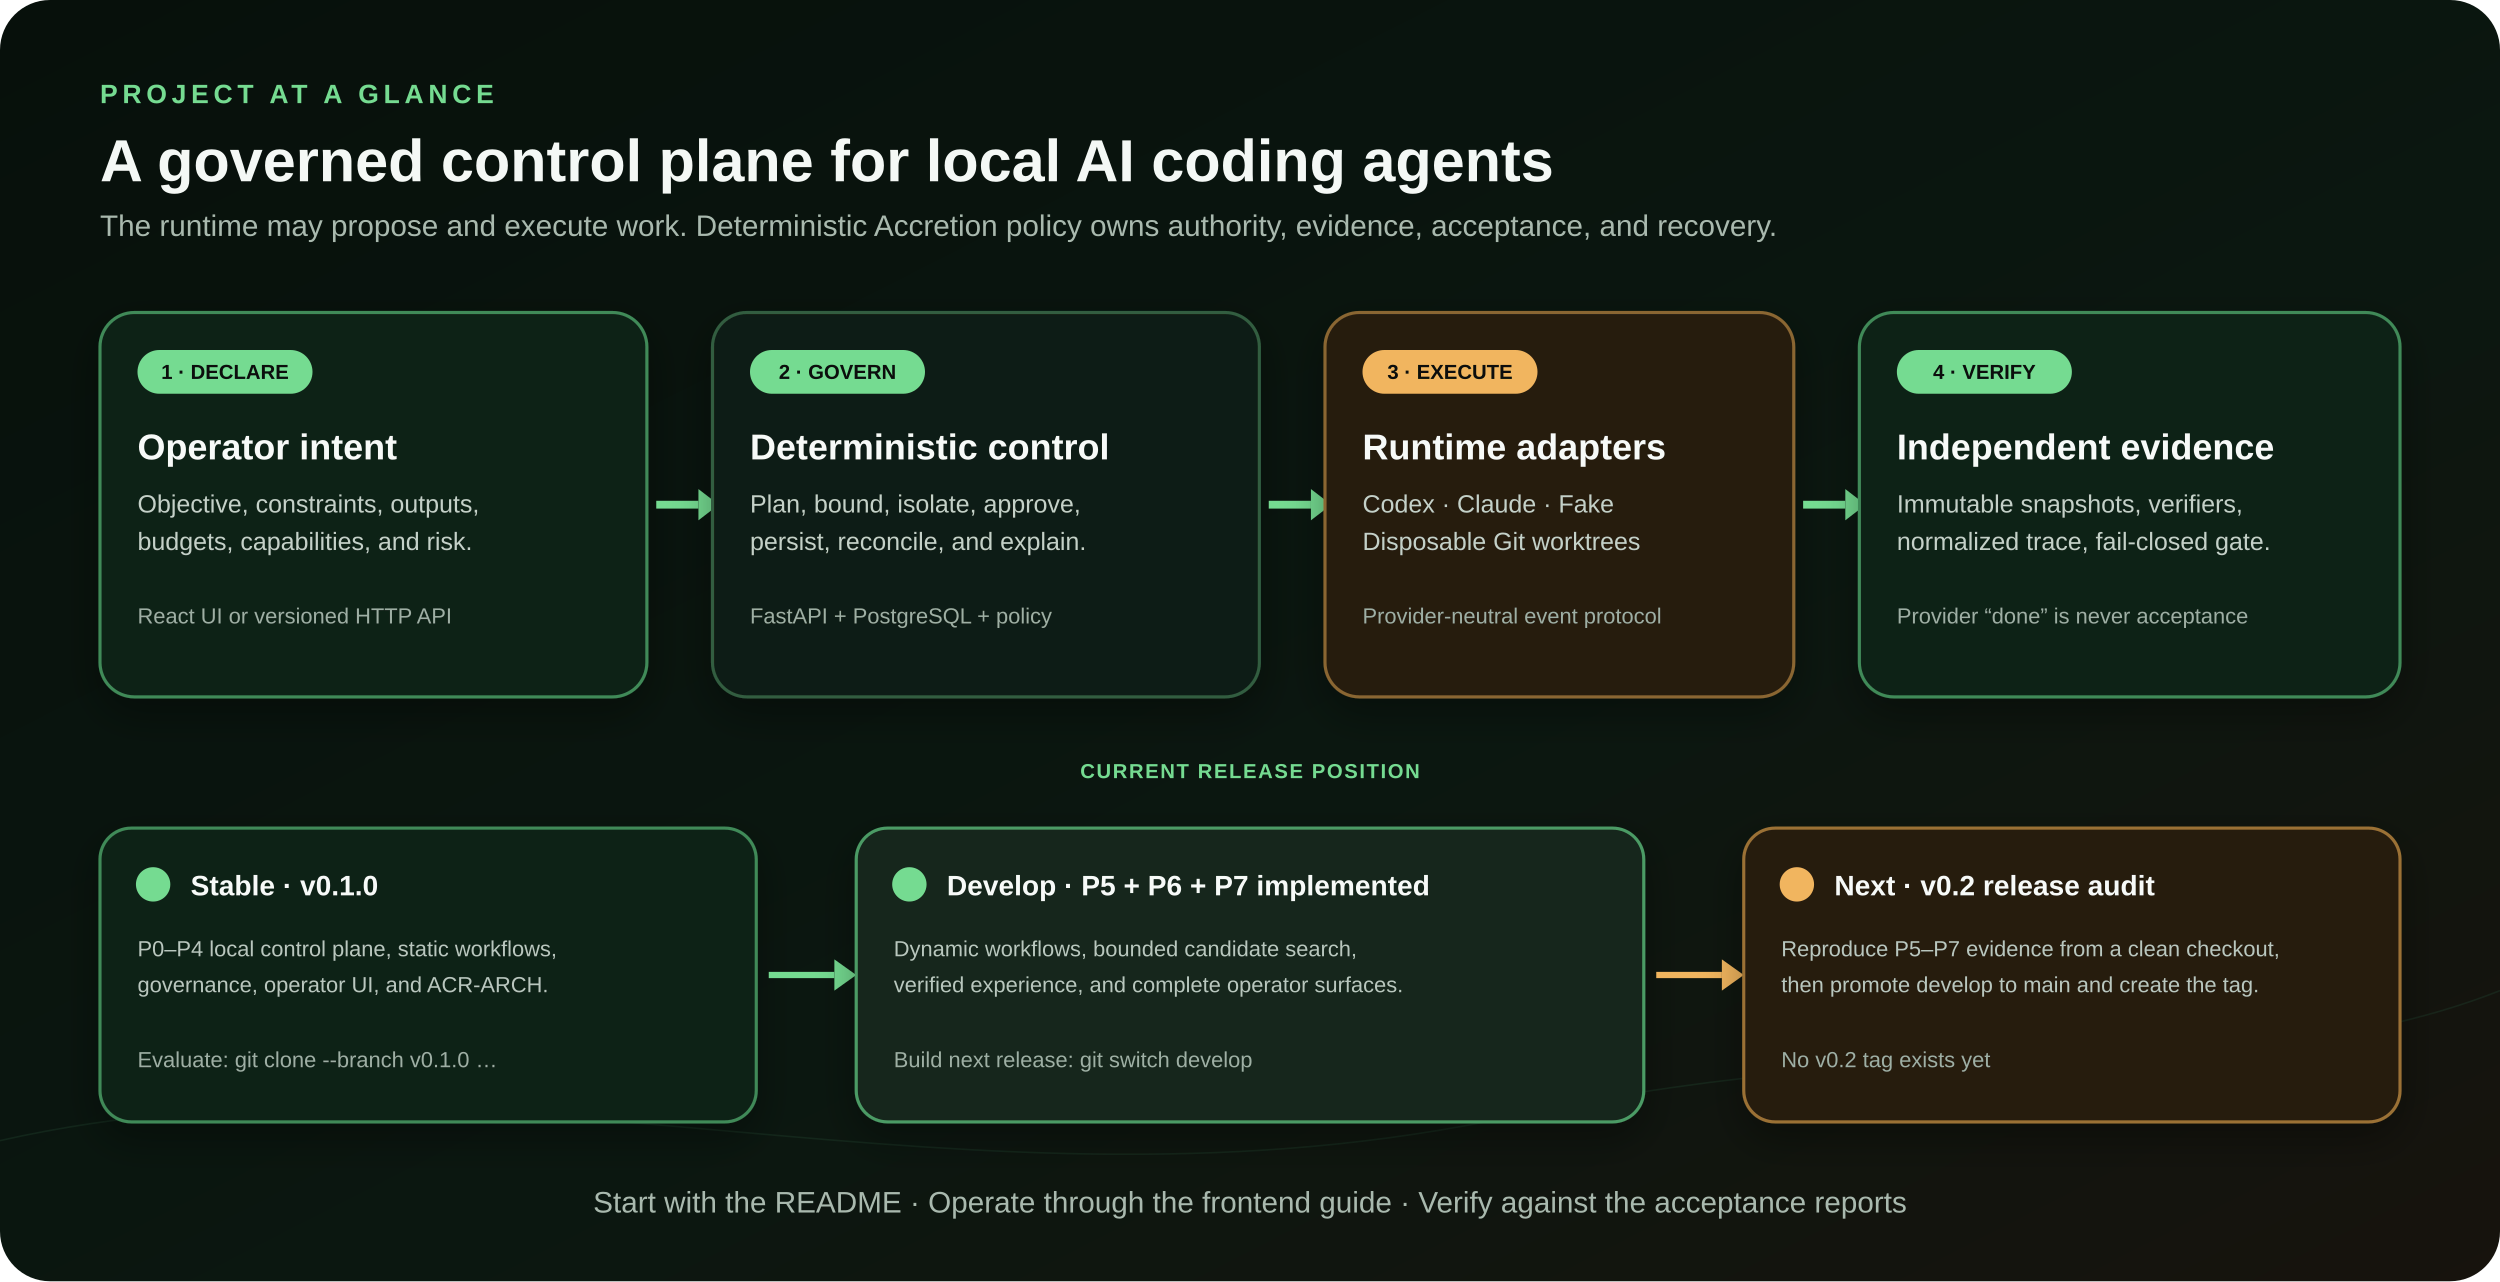
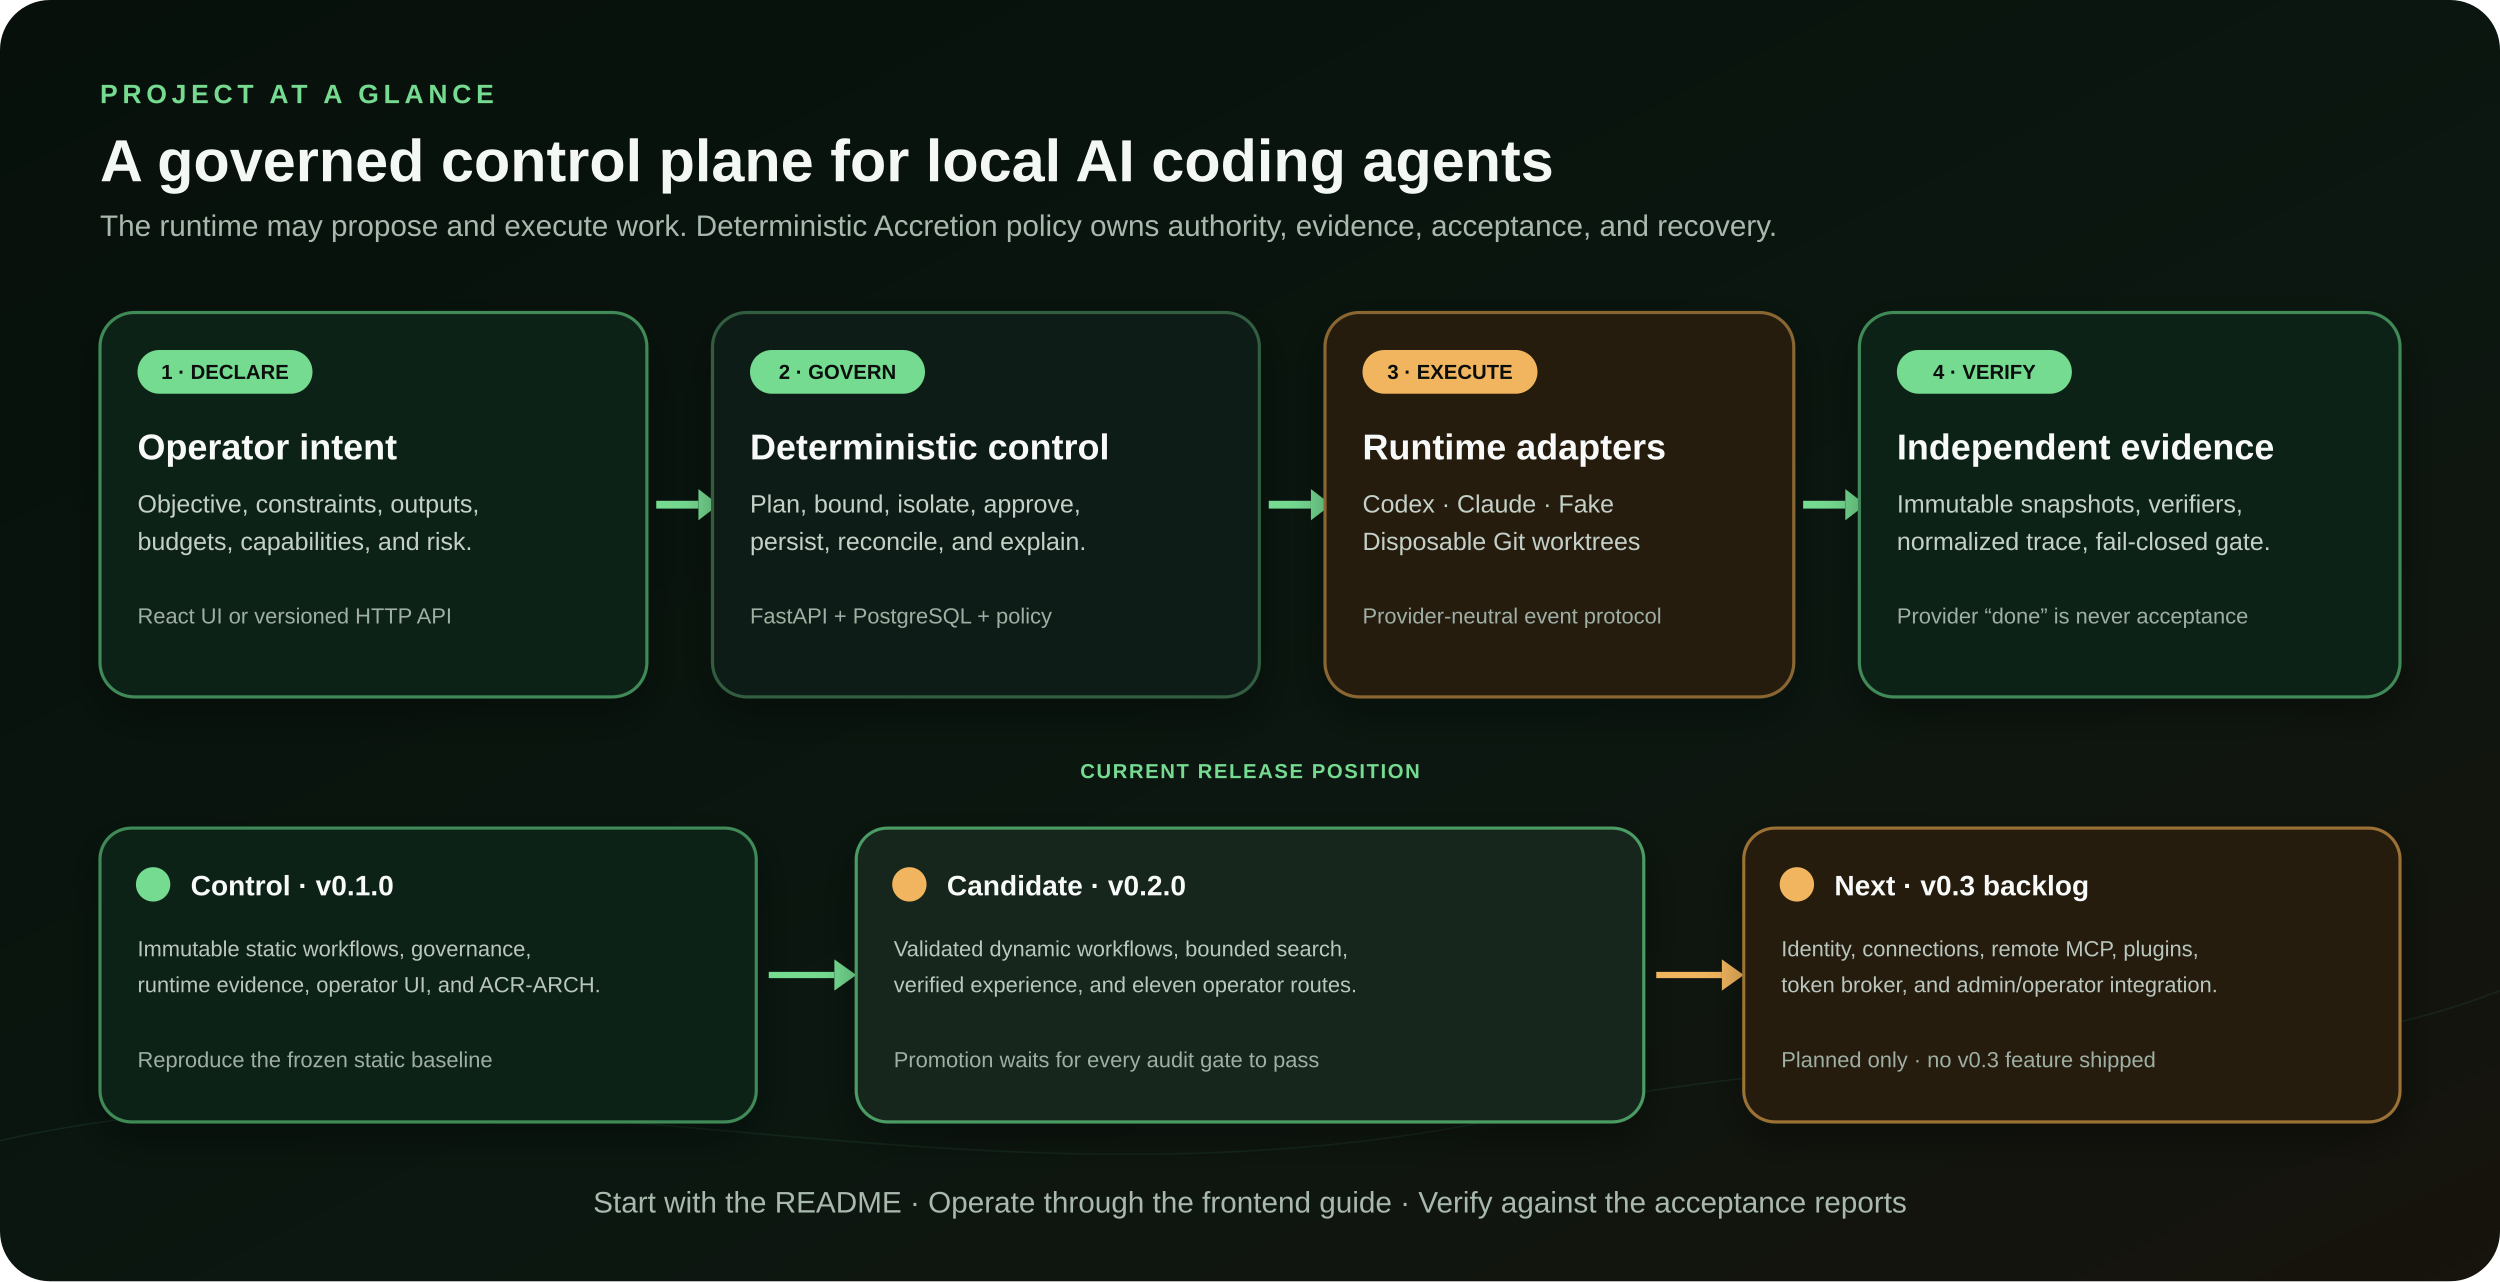
<svg xmlns="http://www.w3.org/2000/svg" width="1600" height="820" viewBox="0 0 1600 820" role="img" aria-labelledby="title description">
  <defs>
    <linearGradient id="bg" x1="0" y1="0" x2="1" y2="1">
      <stop stop-color="#07100b" />
      <stop offset=".58" stop-color="#0b1710" />
      <stop offset="1" stop-color="#17130d" />
    </linearGradient>
    <linearGradient id="greenCard" x1="0" y1="0" x2="1" y2="1">
      <stop stop-color="#153522" />
      <stop offset="1" stop-color="#0d2116" />
    </linearGradient>
    <linearGradient id="amberCard" x1="0" y1="0" x2="1" y2="1">
      <stop stop-color="#352713" />
      <stop offset="1" stop-color="#20180e" />
    </linearGradient>
    <filter id="shadow" x="-20%" y="-20%" width="140%" height="150%">
      <feDropShadow dx="0" dy="10" stdDeviation="13" flood-color="#000" flood-opacity=".34" />
    </filter>
    <marker id="arrow" viewBox="0 0 10 10" refX="9" refY="5" markerWidth="8" markerHeight="8" orient="auto">
      <path d="M0 0 10 5 0 10Z" fill="#75db91" />
    </marker>
    <style>
      text{font-family:Arial,Helvetica,sans-serif}.eyebrow{fill:#75db91;font-size:17px;font-weight:700;letter-spacing:3px}.heading{fill:#f4f8f5;font-size:38px;font-weight:700}.subtitle{fill:#a9b9ae;font-size:19px}.card-title{fill:#f7faf8;font-size:23px;font-weight:700}.copy{fill:#c4d1c8;font-size:16px}.small{fill:#9eafa4;font-size:14px}.pill{fill:#07100b;font-size:13px;font-weight:800;text-anchor:middle;dominant-baseline:central}.stage{fill:#f4f8f5;font-size:18px;font-weight:700;text-anchor:middle}.stage-copy{fill:#afbeb5;font-size:14px;text-anchor:middle}.status-title{fill:#f7faf8;font-size:18px;font-weight:700}.status-copy{fill:#b9c7be;font-size:14px}.flow-label{fill:#75db91;font-size:13px;font-weight:700;letter-spacing:1px;text-anchor:middle}
    </style>
  </defs>
  <rect width="1600" height="820" rx="32" fill="url(#bg)" />
  <path d="M0 730C310 660 620 790 970 714c278-60 462-14 630-80" fill="none" stroke="#1d3a29" opacity=".45" />
  <text x="64" y="66" class="eyebrow">PROJECT AT A GLANCE</text>
  <text x="64" y="116" class="heading">A governed control plane for local AI coding agents</text>
  <text x="64" y="151" class="subtitle">The runtime may propose and execute work. Deterministic Accretion policy owns authority, evidence, acceptance, and recovery.</text>
  <g filter="url(#shadow)">
    <rect x="64" y="200" width="350" height="246" rx="22" fill="#102218" stroke="#3f8a58" stroke-width="2" />
    <rect x="88" y="224" width="112" height="28" rx="14" fill="#75db91" />
    <text x="144" y="238" class="pill">1 · DECLARE</text>
    <text x="88" y="294" class="card-title">Operator intent</text>
    <text x="88" y="328" class="copy">Objective, constraints, outputs,</text>
    <text x="88" y="352" class="copy">budgets, capabilities, and risk.</text>
    <text x="88" y="399" class="small">React UI or versioned HTTP API</text>
  </g>
  <path d="M420 323H447" stroke="#75db91" stroke-width="5" />
  <path d="M447 313L460 323 447 333Z" fill="#75db91" />
  <g filter="url(#shadow)">
    <rect x="456" y="200" width="350" height="246" rx="22" fill="#101d15" stroke="#315d40" stroke-width="2" />
    <rect x="480" y="224" width="112" height="28" rx="14" fill="#75db91" />
    <text x="536" y="238" class="pill">2 · GOVERN</text>
    <text x="480" y="294" class="card-title">Deterministic control</text>
    <text x="480" y="328" class="copy">Plan, bound, isolate, approve,</text>
    <text x="480" y="352" class="copy">persist, reconcile, and explain.</text>
    <text x="480" y="399" class="small">FastAPI + PostgreSQL + policy</text>
  </g>
  <path d="M812 323H839" stroke="#75db91" stroke-width="5" />
  <path d="M839 313L852 323 839 333Z" fill="#75db91" />
  <g filter="url(#shadow)">
    <rect x="848" y="200" width="300" height="246" rx="22" fill="#261c10" stroke="#8a6631" stroke-width="2" />
    <rect x="872" y="224" width="112" height="28" rx="14" fill="#f1b55e" />
    <text x="928" y="238" class="pill">3 · EXECUTE</text>
    <text x="872" y="294" class="card-title">Runtime adapters</text>
    <text x="872" y="328" class="copy">Codex · Claude · Fake</text>
    <text x="872" y="352" class="copy">Disposable Git worktrees</text>
    <text x="872" y="399" class="small">Provider-neutral event protocol</text>
  </g>
  <path d="M1154 323H1181" stroke="#75db91" stroke-width="5" />
  <path d="M1181 313L1194 323 1181 333Z" fill="#75db91" />
  <g filter="url(#shadow)">
    <rect x="1190" y="200" width="346" height="246" rx="22" fill="#102218" stroke="#3f8a58" stroke-width="2" />
    <rect x="1214" y="224" width="112" height="28" rx="14" fill="#75db91" />
    <text x="1270" y="238" class="pill">4 · VERIFY</text>
    <text x="1214" y="294" class="card-title">Independent evidence</text>
    <text x="1214" y="328" class="copy">Immutable snapshots, verifiers,</text>
    <text x="1214" y="352" class="copy">normalized trace, fail-closed gate.</text>
    <text x="1214" y="399" class="small">Provider “done” is never acceptance</text>
  </g>
  <text x="800" y="498" class="flow-label">CURRENT RELEASE POSITION</text>
  <g filter="url(#shadow)">
    <rect x="64" y="530" width="420" height="188" rx="20" fill="#102218" stroke="#3f8a58" stroke-width="2" />
    <circle cx="98" cy="566" r="11" fill="#75db91" />
-     <text x="122" y="573" class="status-title">Stable · v0.1.0</text>
-     <text x="88" y="612" class="status-copy">P0–P4 local control plane, static workflows,</text>
-     <text x="88" y="635" class="status-copy">governance, operator UI, and ACR-ARCH.</text>
-     <text x="88" y="683" class="small">Evaluate: git clone --branch v0.1.0 …</text>
+     <text x="122" y="573" class="status-title">Control · v0.1.0</text>
+     <text x="88" y="612" class="status-copy">Immutable static workflows, governance,</text>
+     <text x="88" y="635" class="status-copy">runtime evidence, operator UI, and ACR-ARCH.</text>
+     <text x="88" y="683" class="small">Reproduce the frozen static baseline</text>
  </g>
  <path d="M492 624H534" stroke="#75db91" stroke-width="4" />
  <path d="M534 614L548 624 534 634Z" fill="#75db91" />
  <g filter="url(#shadow)">
    <rect x="548" y="530" width="504" height="188" rx="20" fill="#14251a" stroke="#4c9b65" stroke-width="2" />
-     <circle cx="582" cy="566" r="11" fill="#75db91" />
-     <text x="606" y="573" class="status-title">Develop · P5 + P6 + P7 implemented</text>
-     <text x="572" y="612" class="status-copy">Dynamic workflows, bounded candidate search,</text>
-     <text x="572" y="635" class="status-copy">verified experience, and complete operator surfaces.</text>
-     <text x="572" y="683" class="small">Build next release: git switch develop</text>
+     <circle cx="582" cy="566" r="11" fill="#f1b55e" />
+     <text x="606" y="573" class="status-title">Candidate · v0.2.0</text>
+     <text x="572" y="612" class="status-copy">Validated dynamic workflows, bounded search,</text>
+     <text x="572" y="635" class="status-copy">verified experience, and eleven operator routes.</text>
+     <text x="572" y="683" class="small">Promotion waits for every audit gate to pass</text>
  </g>
  <path d="M1060 624H1102" stroke="#f1b55e" stroke-width="4" />
  <path d="M1102 614L1116 624 1102 634Z" fill="#f1b55e" />
  <g filter="url(#shadow)">
    <rect x="1116" y="530" width="420" height="188" rx="20" fill="#261c10" stroke="#9b7135" stroke-width="2" />
    <circle cx="1150" cy="566" r="11" fill="#f1b55e" />
-     <text x="1174" y="573" class="status-title">Next · v0.2 release audit</text>
-     <text x="1140" y="612" class="status-copy">Reproduce P5–P7 evidence from a clean checkout,</text>
-     <text x="1140" y="635" class="status-copy">then promote develop to main and create the tag.</text>
-     <text x="1140" y="683" class="small">No v0.2 tag exists yet</text>
+     <text x="1174" y="573" class="status-title">Next · v0.3 backlog</text>
+     <text x="1140" y="612" class="status-copy">Identity, connections, remote MCP, plugins,</text>
+     <text x="1140" y="635" class="status-copy">token broker, and admin/operator integration.</text>
+     <text x="1140" y="683" class="small">Planned only · no v0.3 feature shipped</text>
  </g>
  <text x="800" y="776" class="subtitle" text-anchor="middle">Start with the README · Operate through the frontend guide · Verify against the acceptance reports</text>
</svg>
